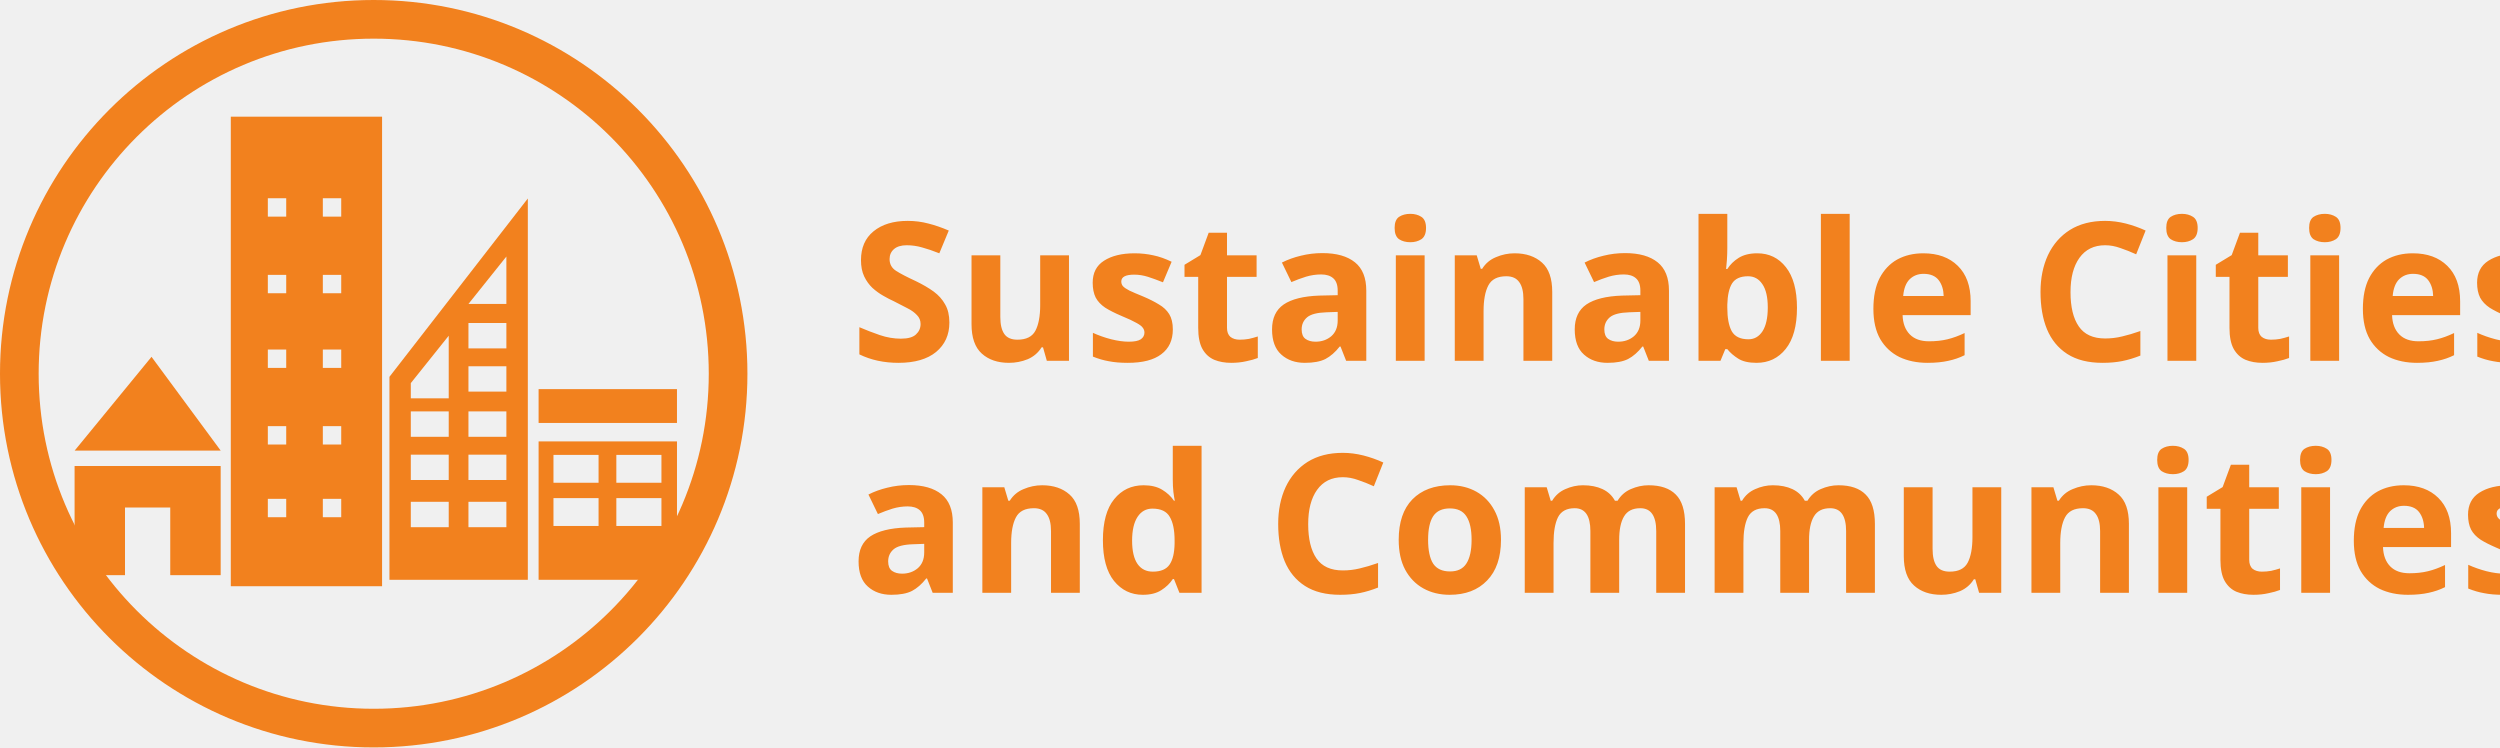
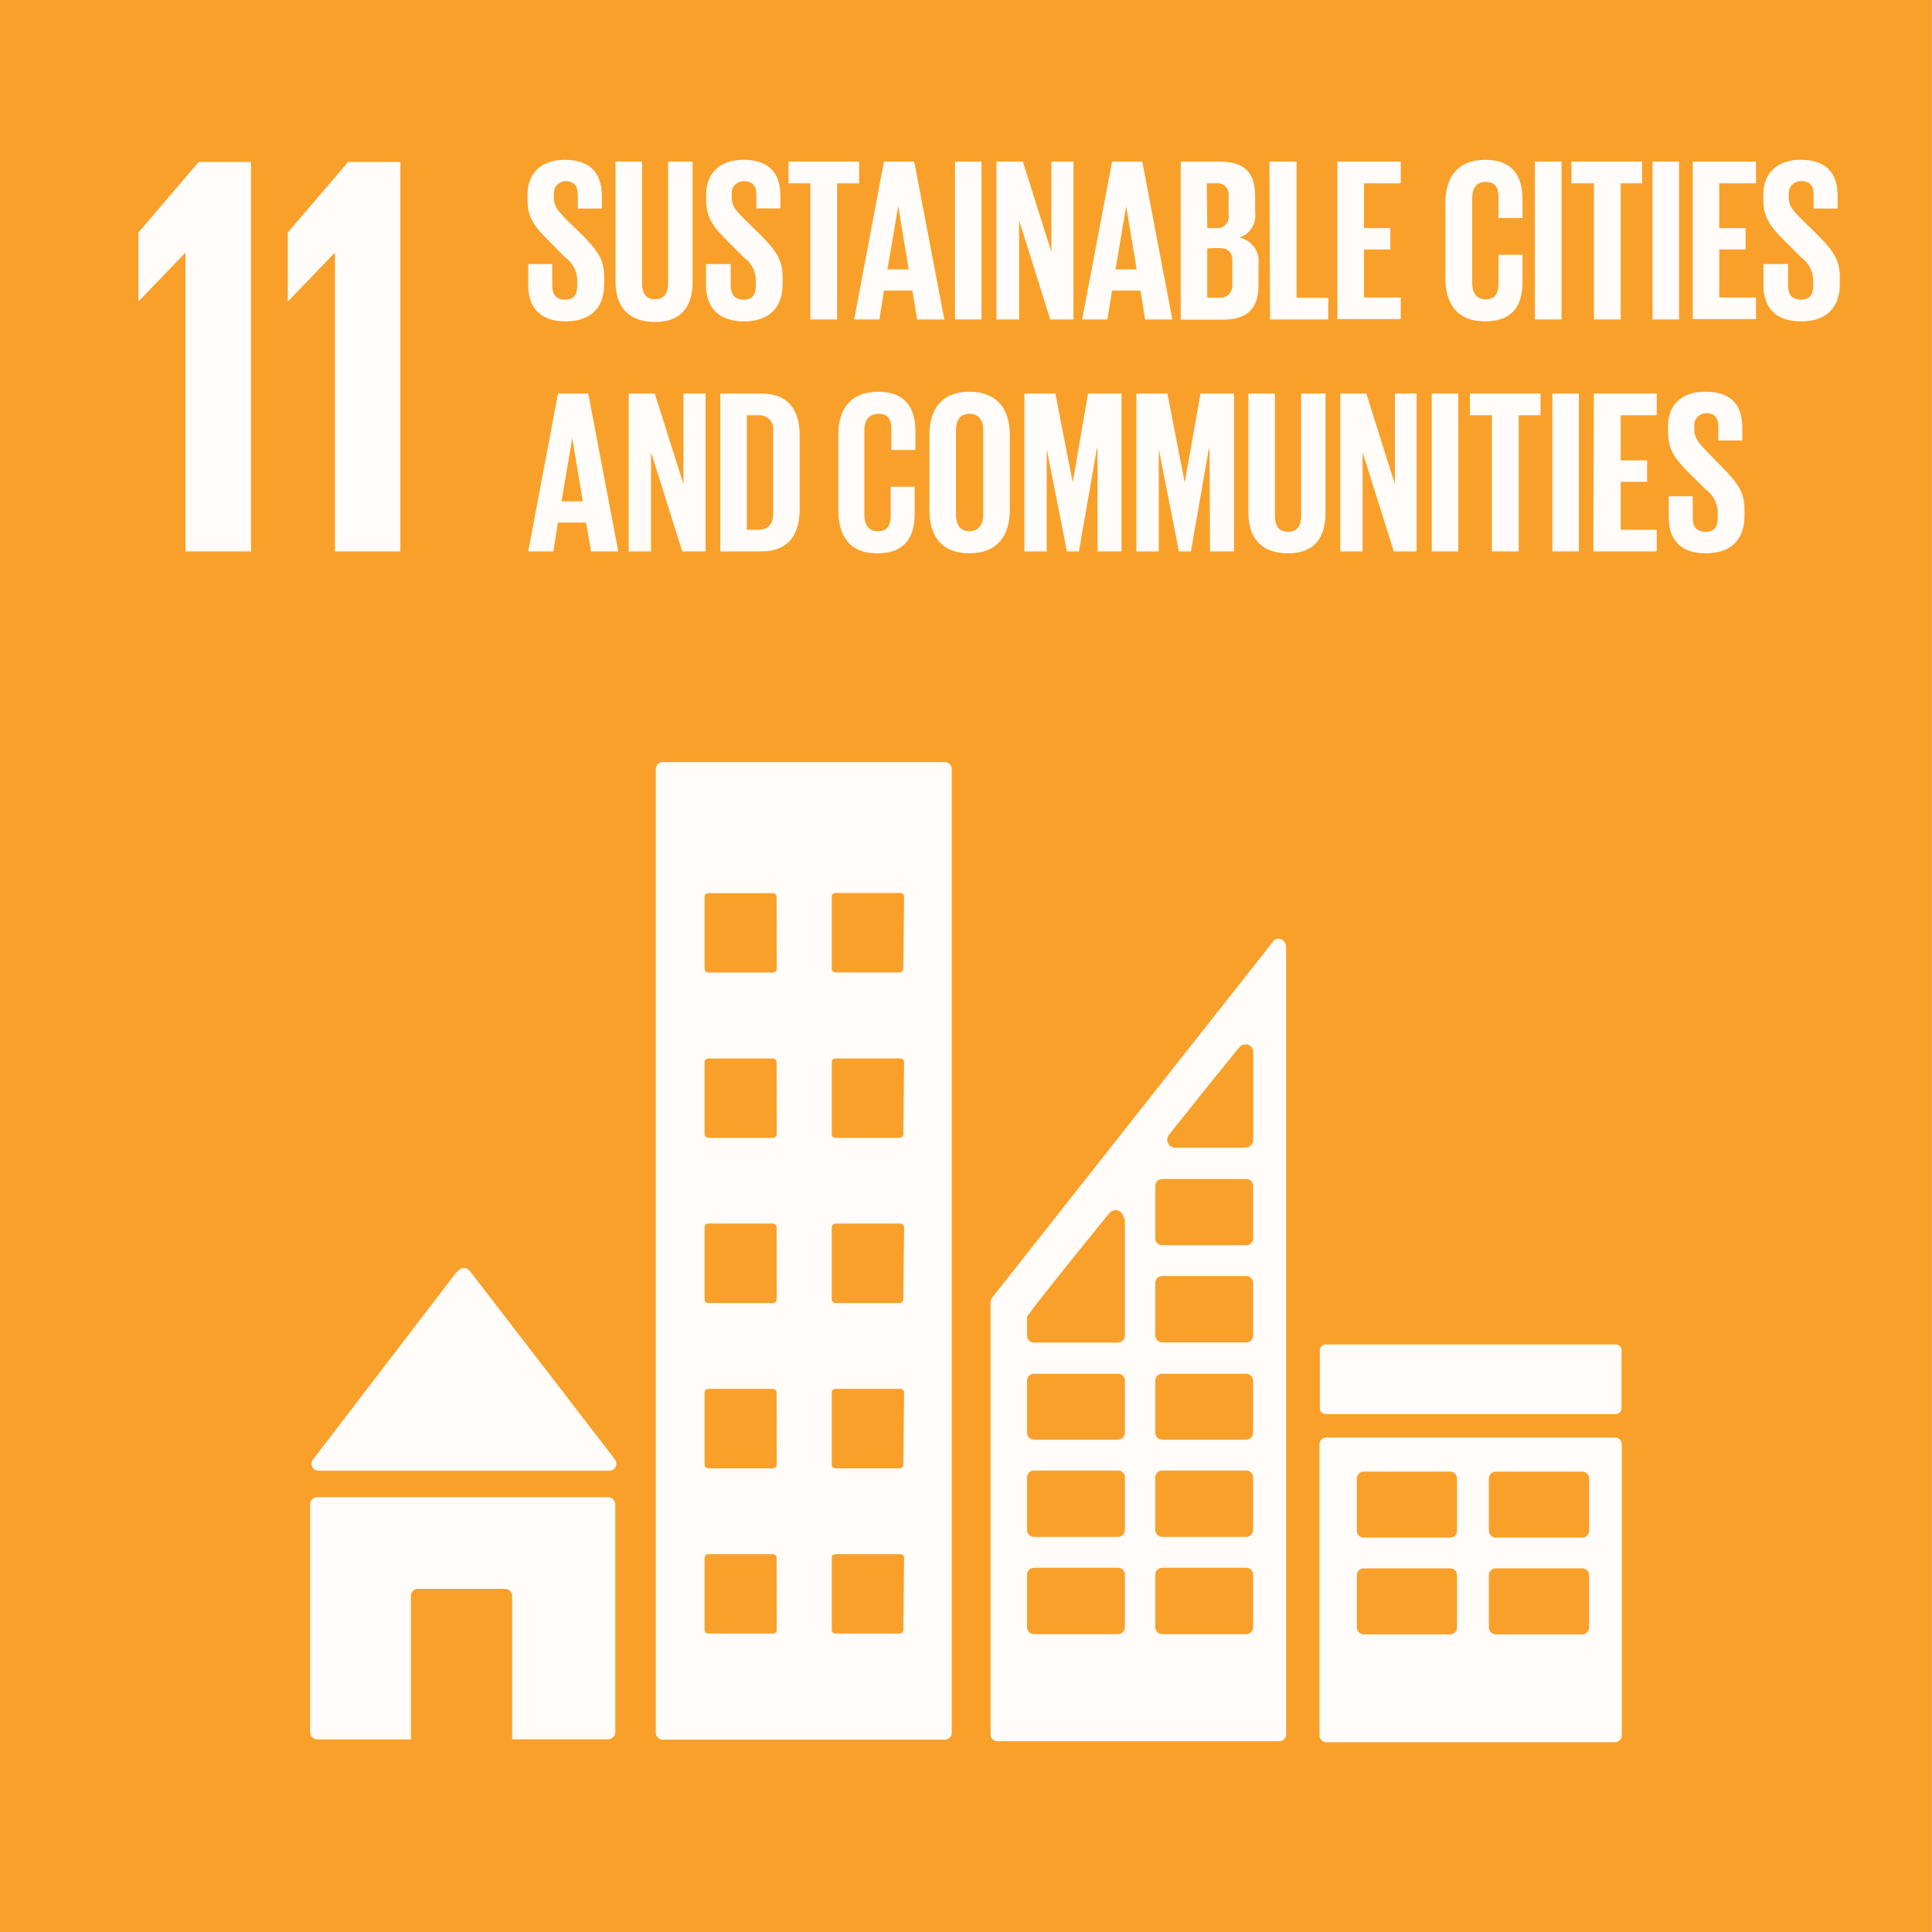
- <svg xmlns="http://www.w3.org/2000/svg" width="194" height="58" viewBox="0 0 194 58">
-   <g id="hongkong_icon2_EN" transform="translate(-1425 -133)">
-     <g id="组_4427" data-name="组 4427" transform="translate(1425.333 133.333)">
-       <g id="椭圆_9" data-name="椭圆 9" transform="translate(-0.333 -0.333)" fill="none" stroke="#f2811e" stroke-width="3">
-         <circle cx="29" cy="29" r="29" stroke="none" />
-         <circle cx="29" cy="29" r="27.5" fill="none" />
+ <svg xmlns="http://www.w3.org/2000/svg" viewBox="0 0 160.92 160.93">
+   <defs>
+     <style>.cls-1{fill:#f99d24;}.cls-1,.cls-2,.cls-3{opacity:0.97;}.cls-2,.cls-4{fill:#fff;}</style>
+   </defs>
+   <g id="圖層_2" data-name="圖層 2">
+     <g id="ENG">
+       <rect class="cls-1" width="160.92" height="160.93" />
+       <polygon class="cls-2" points="11.53 19.37 11.53 25.07 11.58 25.07 15.4 21.09 15.45 21.09 15.45 45.93 20.91 45.93 20.91 13.49 16.55 13.49 11.53 19.37" />
+       <polygon class="cls-2" points="23.97 19.37 23.97 25.07 24.02 25.07 27.85 21.09 27.9 21.09 27.9 45.93 33.35 45.93 33.35 13.49 29 13.49 23.97 19.37" />
+       <g class="cls-3">
+         <path class="cls-4" d="M26.54,122.51H50.75a.58.58,0,0,0,.59-.59.64.64,0,0,0-.15-.4l0,0-12-15.58-.12-.13a.57.57,0,0,0-.43-.2.6.6,0,0,0-.39.16l-.08.08L38,106,26.23,121.37l-.18.22a.59.59,0,0,0,.49.92Z" />
+         <path class="cls-4" d="M50.68,124.71H26.42a.6.6,0,0,0-.59.59v19a.6.6,0,0,0,.59.59h7.81V132.94a.58.58,0,0,1,.59-.59h7.25a.58.58,0,0,1,.59.59v11.94h8a.6.6,0,0,0,.59-.59v-19A.6.6,0,0,0,50.68,124.71Z" />
+         <path class="cls-4" d="M134.5,119.74h-24a.57.57,0,0,0-.59.57v24.24a.57.57,0,0,0,.59.57h24a.57.57,0,0,0,.59-.57V120.31a.57.57,0,0,0-.59-.57m-13.13,15.83a.58.58,0,0,1-.59.57h-7.17a.58.58,0,0,1-.59-.57v-4.36a.57.57,0,0,1,.59-.57h7.17a.57.57,0,0,1,.59.57Zm0-8.06a.57.57,0,0,1-.59.57h-7.17a.57.57,0,0,1-.59-.57v-4.36a.58.58,0,0,1,.59-.57h7.17a.58.58,0,0,1,.59.57Zm11,8.06a.58.58,0,0,1-.59.57h-7.17a.58.58,0,0,1-.59-.57v-4.36a.57.57,0,0,1,.59-.57h7.17a.57.57,0,0,1,.59.57Zm0-8.06a.57.57,0,0,1-.59.57h-7.17a.57.57,0,0,1-.59-.57v-4.36a.58.58,0,0,1,.59-.57h7.17a.58.58,0,0,1,.59.57Z" />
+         <path class="cls-4" d="M78.7,63.48H55.21a.57.57,0,0,0-.58.57v80.29a.58.58,0,0,0,.58.57H78.7a.59.59,0,0,0,.58-.57V64.05a.58.58,0,0,0-.58-.57m-14,72.29a.3.3,0,0,1-.31.3H59a.3.3,0,0,1-.31-.3v-6a.31.31,0,0,1,.31-.31h5.38a.31.31,0,0,1,.31.31Zm0-13.77a.31.31,0,0,1-.31.31H59a.31.31,0,0,1-.31-.31v-6a.31.31,0,0,1,.31-.31h5.38a.31.31,0,0,1,.31.31Zm0-13.77a.31.31,0,0,1-.31.31H59a.31.31,0,0,1-.31-.31v-6a.31.31,0,0,1,.31-.31h5.38a.31.31,0,0,1,.31.31Zm0-13.76a.31.31,0,0,1-.31.31H59a.31.31,0,0,1-.31-.31v-6a.3.3,0,0,1,.31-.3h5.38a.3.3,0,0,1,.31.3Zm0-13.77a.31.31,0,0,1-.31.31H59a.31.31,0,0,1-.31-.31v-6A.31.31,0,0,1,59,74.4h5.38a.31.31,0,0,1,.31.31Zm10.54,55.07a.3.3,0,0,1-.31.3H69.59a.3.3,0,0,1-.31-.3v-6a.31.31,0,0,1,.31-.31H75a.31.31,0,0,1,.31.31Zm0-13.77a.31.31,0,0,1-.31.31H69.59a.31.31,0,0,1-.31-.31v-6a.3.3,0,0,1,.31-.31H75a.3.3,0,0,1,.31.31Zm0-13.77a.31.31,0,0,1-.31.31H69.59a.31.31,0,0,1-.31-.31v-6a.31.31,0,0,1,.31-.31H75a.31.31,0,0,1,.31.31Zm0-13.76a.31.31,0,0,1-.31.31H69.59a.31.31,0,0,1-.31-.31v-6a.3.3,0,0,1,.31-.3H75a.3.3,0,0,1,.31.3Zm0-13.77A.31.31,0,0,1,75,81H69.59a.31.31,0,0,1-.31-.31v-6a.31.31,0,0,1,.31-.31H75a.31.31,0,0,1,.31.31Z" />
+         <rect class="cls-4" x="109.94" y="111.99" width="25.13" height="5.8" rx="0.48" />
+         <path class="cls-4" d="M107.08,78.64a.62.62,0,0,0-.59-.45.58.58,0,0,0-.34.11l0,0-.2.25L82.82,107.87l-.11.14a.7.7,0,0,0-.2.46v36a.57.57,0,0,0,.58.57h23.47a.56.56,0,0,0,.57-.57V78.88A.6.6,0,0,0,107.08,78.64Zm-9.72,15.9.16-.2c1.58-2,4.24-5.31,5.54-6.9l.17-.2a.67.67,0,0,1,.52-.25.66.66,0,0,1,.64.54v7.41a.67.67,0,0,1-.64.66H97.86a.66.66,0,0,1-.63-.66A.62.62,0,0,1,97.36,94.54Zm-3.66,41a.57.57,0,0,1-.57.58h-7a.58.58,0,0,1-.58-.58v-4.38a.57.57,0,0,1,.58-.57h7a.56.56,0,0,1,.57.57Zm0-8.1a.57.57,0,0,1-.57.58h-7a.58.58,0,0,1-.58-.58v-4.38a.57.57,0,0,1,.58-.57h7a.56.56,0,0,1,.57.57Zm0-8.09a.57.57,0,0,1-.57.57h-7a.58.58,0,0,1-.58-.57V115a.57.57,0,0,1,.58-.57h7a.56.56,0,0,1,.57.57Zm0-17.75v9.66a.58.58,0,0,1-.57.57h-7a.58.58,0,0,1-.58-.57v-1.22a.65.65,0,0,1,0-.21.25.25,0,0,1,0-.07.35.35,0,0,1,0-.08l.06-.09c.9-1.28,4.94-6.26,6.63-8.34l.17-.2a.69.69,0,0,1,.52-.25.66.66,0,0,1,.64.54Zm10.68,33.94a.57.57,0,0,1-.57.58h-7a.58.58,0,0,1-.58-.58v-4.38a.57.57,0,0,1,.58-.57h7a.56.56,0,0,1,.57.57Zm0-8.1a.57.57,0,0,1-.57.58h-7a.58.58,0,0,1-.58-.58v-4.38a.57.57,0,0,1,.58-.57h7a.56.56,0,0,1,.57.57Zm0-8.09a.57.57,0,0,1-.57.57h-7a.58.58,0,0,1-.58-.57V115a.57.57,0,0,1,.58-.57h7a.56.56,0,0,1,.57.57Zm0-8.1a.57.57,0,0,1-.57.57h-7a.58.58,0,0,1-.58-.57v-4.39a.58.58,0,0,1,.58-.57h7a.57.57,0,0,1,.57.57Zm0-8.1a.56.56,0,0,1-.57.57h-7a.57.57,0,0,1-.58-.57V98.79a.57.57,0,0,1,.58-.58h7a.57.57,0,0,1,.57.58Z" />
      </g>
-       <g id="组_4377" data-name="组 4377" transform="translate(5.46 9.221)">
-         <g id="组_4331" data-name="组 4331" transform="translate(0 0)">
-           <path id="路径_2209" data-name="路径 2209" d="M-2111.83,446.087l-5.966,7.278h11.335Z" transform="translate(2117.795 -427.951)" fill="#f2811e" />
-           <path id="路径_2210" data-name="路径 2210" d="M-2117.8,501.652v8.471h3.912v-5.25h3.512v5.25h3.912v-8.471Z" transform="translate(2117.795 -475.044)" fill="#f2811e" />
-           <rect id="矩形_233" data-name="矩形 233" width="10.738" height="2.625" transform="translate(36.002 20.642)" fill="#f2811e" />
-           <path id="路径_2211" data-name="路径 2211" d="M-2035.043,327.13v35.437h10.739V327.13Zm4.3,31.082h-2.426v-2.426h2.426Zm0-5.641h-2.426v-2.426h2.426Zm0-5.946h-2.426V344.2h2.426Zm0-5.793h-2.426v-2.426h2.426Zm0-5.946h-2.426V332.46h2.426Zm4.269,23.326h-2.427v-2.426h2.427Zm0-5.641h-2.427v-2.426h2.427Zm0-5.946h-2.427V344.2h2.427Zm0-5.793h-2.427v-2.426h2.427Zm0-5.946h-2.427V332.46h2.427Z" transform="translate(2047.66 -327.13)" fill="#f2811e" stroke="#f2811e" stroke-width="1" />
-           <path id="路径_2212" data-name="路径 2212" d="M-1881.652,489.13v10.739h10.739V489.13Zm4.654,6.562h-3.5v-2.161h3.5Zm0-3.354h-3.5v-2.161h3.5Zm4.879,3.354h-3.5v-2.161h3.5Zm0-3.354h-3.5v-2.161h3.5Z" transform="translate(1917.654 -464.431)" fill="#f2811e" />
-           <path id="路径_2213" data-name="路径 2213" d="M-1957.565,379.319v15.75h10.738v-29.59Zm4.6,11.667h-2.943v-1.969h2.943Zm0-3.659h-2.943v-1.969h2.943Zm0-3.354h-2.943V382h2.943Zm0-4.166v1.183h-2.943v-1.183l2.943-3.679Zm4.474,11.179h-2.943v-1.969h2.943Zm0-3.659h-2.943v-1.969h2.943Zm0-3.354h-2.943V382h2.943Zm0-3.506h-2.943V378.5h2.943Zm0-3.354h-2.943v-1.969h2.943Zm0-3.45h-2.943l2.943-3.679Z" transform="translate(1981.993 -359.631)" fill="#f2811e" />
-         </g>
+       <g class="cls-3">
+         <path class="cls-4" d="M44,23.78V22H46v1.8c0,.74.33,1.16,1.08,1.16s1-.46,1-1.16v-.5a2.37,2.37,0,0,0-1-1.86l-1.29-1.3c-1.27-1.25-1.85-2-1.85-3.51V16.2c0-1.63,1-2.89,3.1-2.89s3.09,1.09,3.09,3v1.06h-2V16.22c0-.76-.35-1.13-1-1.13a1,1,0,0,0-1,1.09v.27c0,.74.4,1.16,1,1.79l1.42,1.39c1.2,1.22,1.78,2,1.78,3.42v.63c0,1.81-1,3.09-3.22,3.09S44,25.51,44,23.78Z" />
+         <path class="cls-4" d="M57.69,13.46v10c0,2-.88,3.36-3.13,3.36s-3.29-1.32-3.29-3.36V13.46h2.21V23.63c0,.77.31,1.3,1.08,1.3s1.09-.53,1.09-1.3V13.46Z" />
+         <path class="cls-4" d="M58.81,23.78V22h2.06v1.8c0,.74.33,1.16,1.09,1.16s1-.46,1-1.16v-.5a2.37,2.37,0,0,0-1-1.86l-1.3-1.3c-1.26-1.25-1.84-2-1.84-3.51V16.2c0-1.63,1-2.89,3.11-2.89S65,14.4,65,16.3v1.06H63V16.22c0-.76-.35-1.13-1-1.13a1,1,0,0,0-1.05,1.09v.27c0,.74.41,1.16,1.05,1.79l1.41,1.39c1.2,1.22,1.78,2,1.78,3.42v.63c0,1.81-1,3.09-3.21,3.09S58.81,25.51,58.81,23.78Z" />
+         <path class="cls-4" d="M65.68,13.46h5.88v1.81H69.73V26.61H67.5V15.27H65.68Z" />
+         <path class="cls-4" d="M71.15,26.61l2.48-13.15h2.52l2.51,13.15H76.39L76,24.21H73.63l-.38,2.4Zm2.77-4.17h1.77l-.87-5.27h0Z" />
+         <path class="cls-4" d="M79.55,13.46h2.21V26.61H79.55Z" />
+         <path class="cls-4" d="M84.89,18.35v8.26H83V13.46H85.2L87.58,21V13.46h1.84V26.61H87.48Z" />
+         <path class="cls-4" d="M90.14,26.61l2.49-13.15h2.52l2.5,13.15H95.38L95,24.21H92.63l-.39,2.4Zm2.78-4.17h1.76l-.87-5.27h0Z" />
+         <path class="cls-4" d="M98.35,13.46h3.2c2.21,0,3,1,3,2.89v1.34a1.92,1.92,0,0,1-1.32,2.1A2,2,0,0,1,104.83,22v1.74c0,1.87-.84,2.89-3,2.89H98.35ZM100.56,19h.78a.93.93,0,0,0,1-1.07V16.33a.93.93,0,0,0-1.06-1.06h-.76Zm0,1.69v4.11h1a1,1,0,0,0,1.09-1.07v-2c0-.7-.33-1.07-1.11-1.07Z" />
+         <path class="cls-4" d="M105.74,13.46H108V24.81h2.64v1.8h-4.85Z" />
+         <path class="cls-4" d="M111.4,13.46h5.28v1.81h-3.06V19h2.19v1.78h-2.19v4h3.06v1.8H111.4Z" />
+         <path class="cls-4" d="M120.4,23.22V16.86c0-2.06,1-3.55,3.3-3.55s3.12,1.36,3.12,3.3v1.55h-2V16.43c0-.81-.27-1.28-1.07-1.28s-1.12.56-1.12,1.36v7.06c0,.79.33,1.36,1.12,1.36s1.07-.51,1.07-1.28V21.22h2v2.27c0,1.88-.77,3.28-3.12,3.28S120.4,25.26,120.4,23.22Z" />
+         <path class="cls-4" d="M127.85,13.46h2.22V26.61h-2.22Z" />
+         <path class="cls-4" d="M130.9,13.46h5.88v1.81H135V26.61h-2.23V15.27H130.9Z" />
+         <path class="cls-4" d="M137.65,13.46h2.21V26.61h-2.21Z" />
+         <path class="cls-4" d="M141,13.46h5.27v1.81h-3.06V19h2.19v1.78h-2.19v4h3.06v1.8H141Z" />
+         <path class="cls-4" d="M146.89,23.78V22h2.05v1.8c0,.74.33,1.16,1.09,1.16s1-.46,1-1.16v-.5a2.37,2.37,0,0,0-1-1.86l-1.3-1.3c-1.26-1.25-1.85-2-1.85-3.51V16.2c0-1.63,1-2.89,3.11-2.89s3.08,1.09,3.08,3v1.06h-2V16.22c0-.76-.34-1.13-1-1.13A1,1,0,0,0,149,16.18v.27c0,.74.41,1.16,1.05,1.79l1.41,1.39c1.21,1.22,1.79,2,1.79,3.42v.63c0,1.81-1,3.09-3.22,3.09S146.89,25.51,146.89,23.78Z" />
      </g>
-     </g>
-     <g id="组_4428" data-name="组 4428" transform="translate(1305.689 145.138)">
-       <text id="Sustainable_Cities_and_Communities" data-name="Sustainable Cities  and Communities" transform="translate(185.311 -0.138)" fill="#f2811e" font-size="15" font-family="SegoeUI-Bold, Segoe UI" font-weight="700">
-         <tspan x="0" y="16">Sustainable Cities </tspan>
-         <tspan x="0" y="34">and Communities</tspan>
-       </text>
+       <g class="cls-3">
+         <path class="cls-4" d="M44,45.93l2.48-13.15H49L51.5,45.93H49.23l-.41-2.4H46.47l-.38,2.4Zm2.77-4.17h1.77l-.87-5.27h0Z" />
+         <path class="cls-4" d="M54.23,37.67v8.26H52.37V32.78h2.17l2.39,7.55V32.78h1.84V45.93H56.83Z" />
+         <path class="cls-4" d="M66.61,36.31V42.4c0,2-.83,3.53-3.2,3.53H60V32.78h3.42C65.78,32.78,66.61,34.28,66.61,36.31Zm-3.47,7.82c.91,0,1.26-.54,1.26-1.34V35.91a1.15,1.15,0,0,0-1.26-1.32h-.93v9.54Z" />
+         <path class="cls-4" d="M69.83,42.54V36.18c0-2.06,1-3.55,3.3-3.55s3.12,1.36,3.12,3.3v1.55h-2V35.75c0-.81-.27-1.28-1.06-1.28S72,35,72,35.83v7.06c0,.79.33,1.36,1.13,1.36s1.06-.51,1.06-1.28V40.54h2v2.27c0,1.88-.77,3.28-3.12,3.28S69.83,44.58,69.83,42.54Z" />
+         <path class="cls-4" d="M77.42,42.54V36.18c0-2.06,1-3.55,3.33-3.55s3.36,1.49,3.36,3.55v6.36c0,2-1,3.55-3.36,3.55S77.42,44.58,77.42,42.54Zm4.48.35V35.83c0-.8-.35-1.36-1.15-1.36s-1.12.56-1.12,1.36v7.06c0,.79.35,1.36,1.12,1.36S81.9,43.68,81.9,42.89Z" />
+         <path class="cls-4" d="M91.42,37.4h-.06l-1.49,8.53h-1L87.19,37.4h0v8.53H85.33V32.78h2.58l1.44,7.41h0l1.28-7.41h2.79V45.93h-2Z" />
+         <path class="cls-4" d="M100.75,37.4h-.06L99.2,45.93h-1L96.52,37.4h0v8.53H94.66V32.78h2.58l1.44,7.41h0L100,32.78h2.79V45.93h-2Z" />
+         <path class="cls-4" d="M110.41,32.78v9.95c0,2-.87,3.36-3.12,3.36s-3.3-1.32-3.3-3.36V32.78h2.21V43c0,.77.31,1.3,1.09,1.3s1.09-.53,1.09-1.3V32.78Z" />
+         <path class="cls-4" d="M113.5,37.67v8.26h-1.86V32.78h2.17l2.38,7.55V32.78H118V45.93H116.1Z" />
+         <path class="cls-4" d="M119.26,32.78h2.21V45.93h-2.21Z" />
+         <path class="cls-4" d="M122.44,32.78h5.88v1.81H126.5V45.93h-2.23V34.59h-1.83Z" />
+         <path class="cls-4" d="M129.31,32.78h2.21V45.93h-2.21Z" />
+         <path class="cls-4" d="M132.76,32.78H138v1.81H135v3.76h2.2v1.78H135v4H138v1.8h-5.28Z" />
+         <path class="cls-4" d="M139,43.1V41.34H141v1.8c0,.74.33,1.16,1.08,1.16s1-.46,1-1.16v-.5a2.38,2.38,0,0,0-1-1.87l-1.3-1.29c-1.26-1.25-1.84-2-1.84-3.52v-.44c0-1.63.95-2.89,3.1-2.89s3.09,1.08,3.09,3v1.06h-2V35.54c0-.76-.35-1.13-1-1.13a1,1,0,0,0-1,1.09v.27c0,.74.4,1.16,1,1.79L143.53,39c1.2,1.22,1.78,2,1.78,3.41V43c0,1.81-1,3.09-3.22,3.09S139,44.83,139,43.1Z" />
+       </g>
    </g>
  </g>
</svg>
